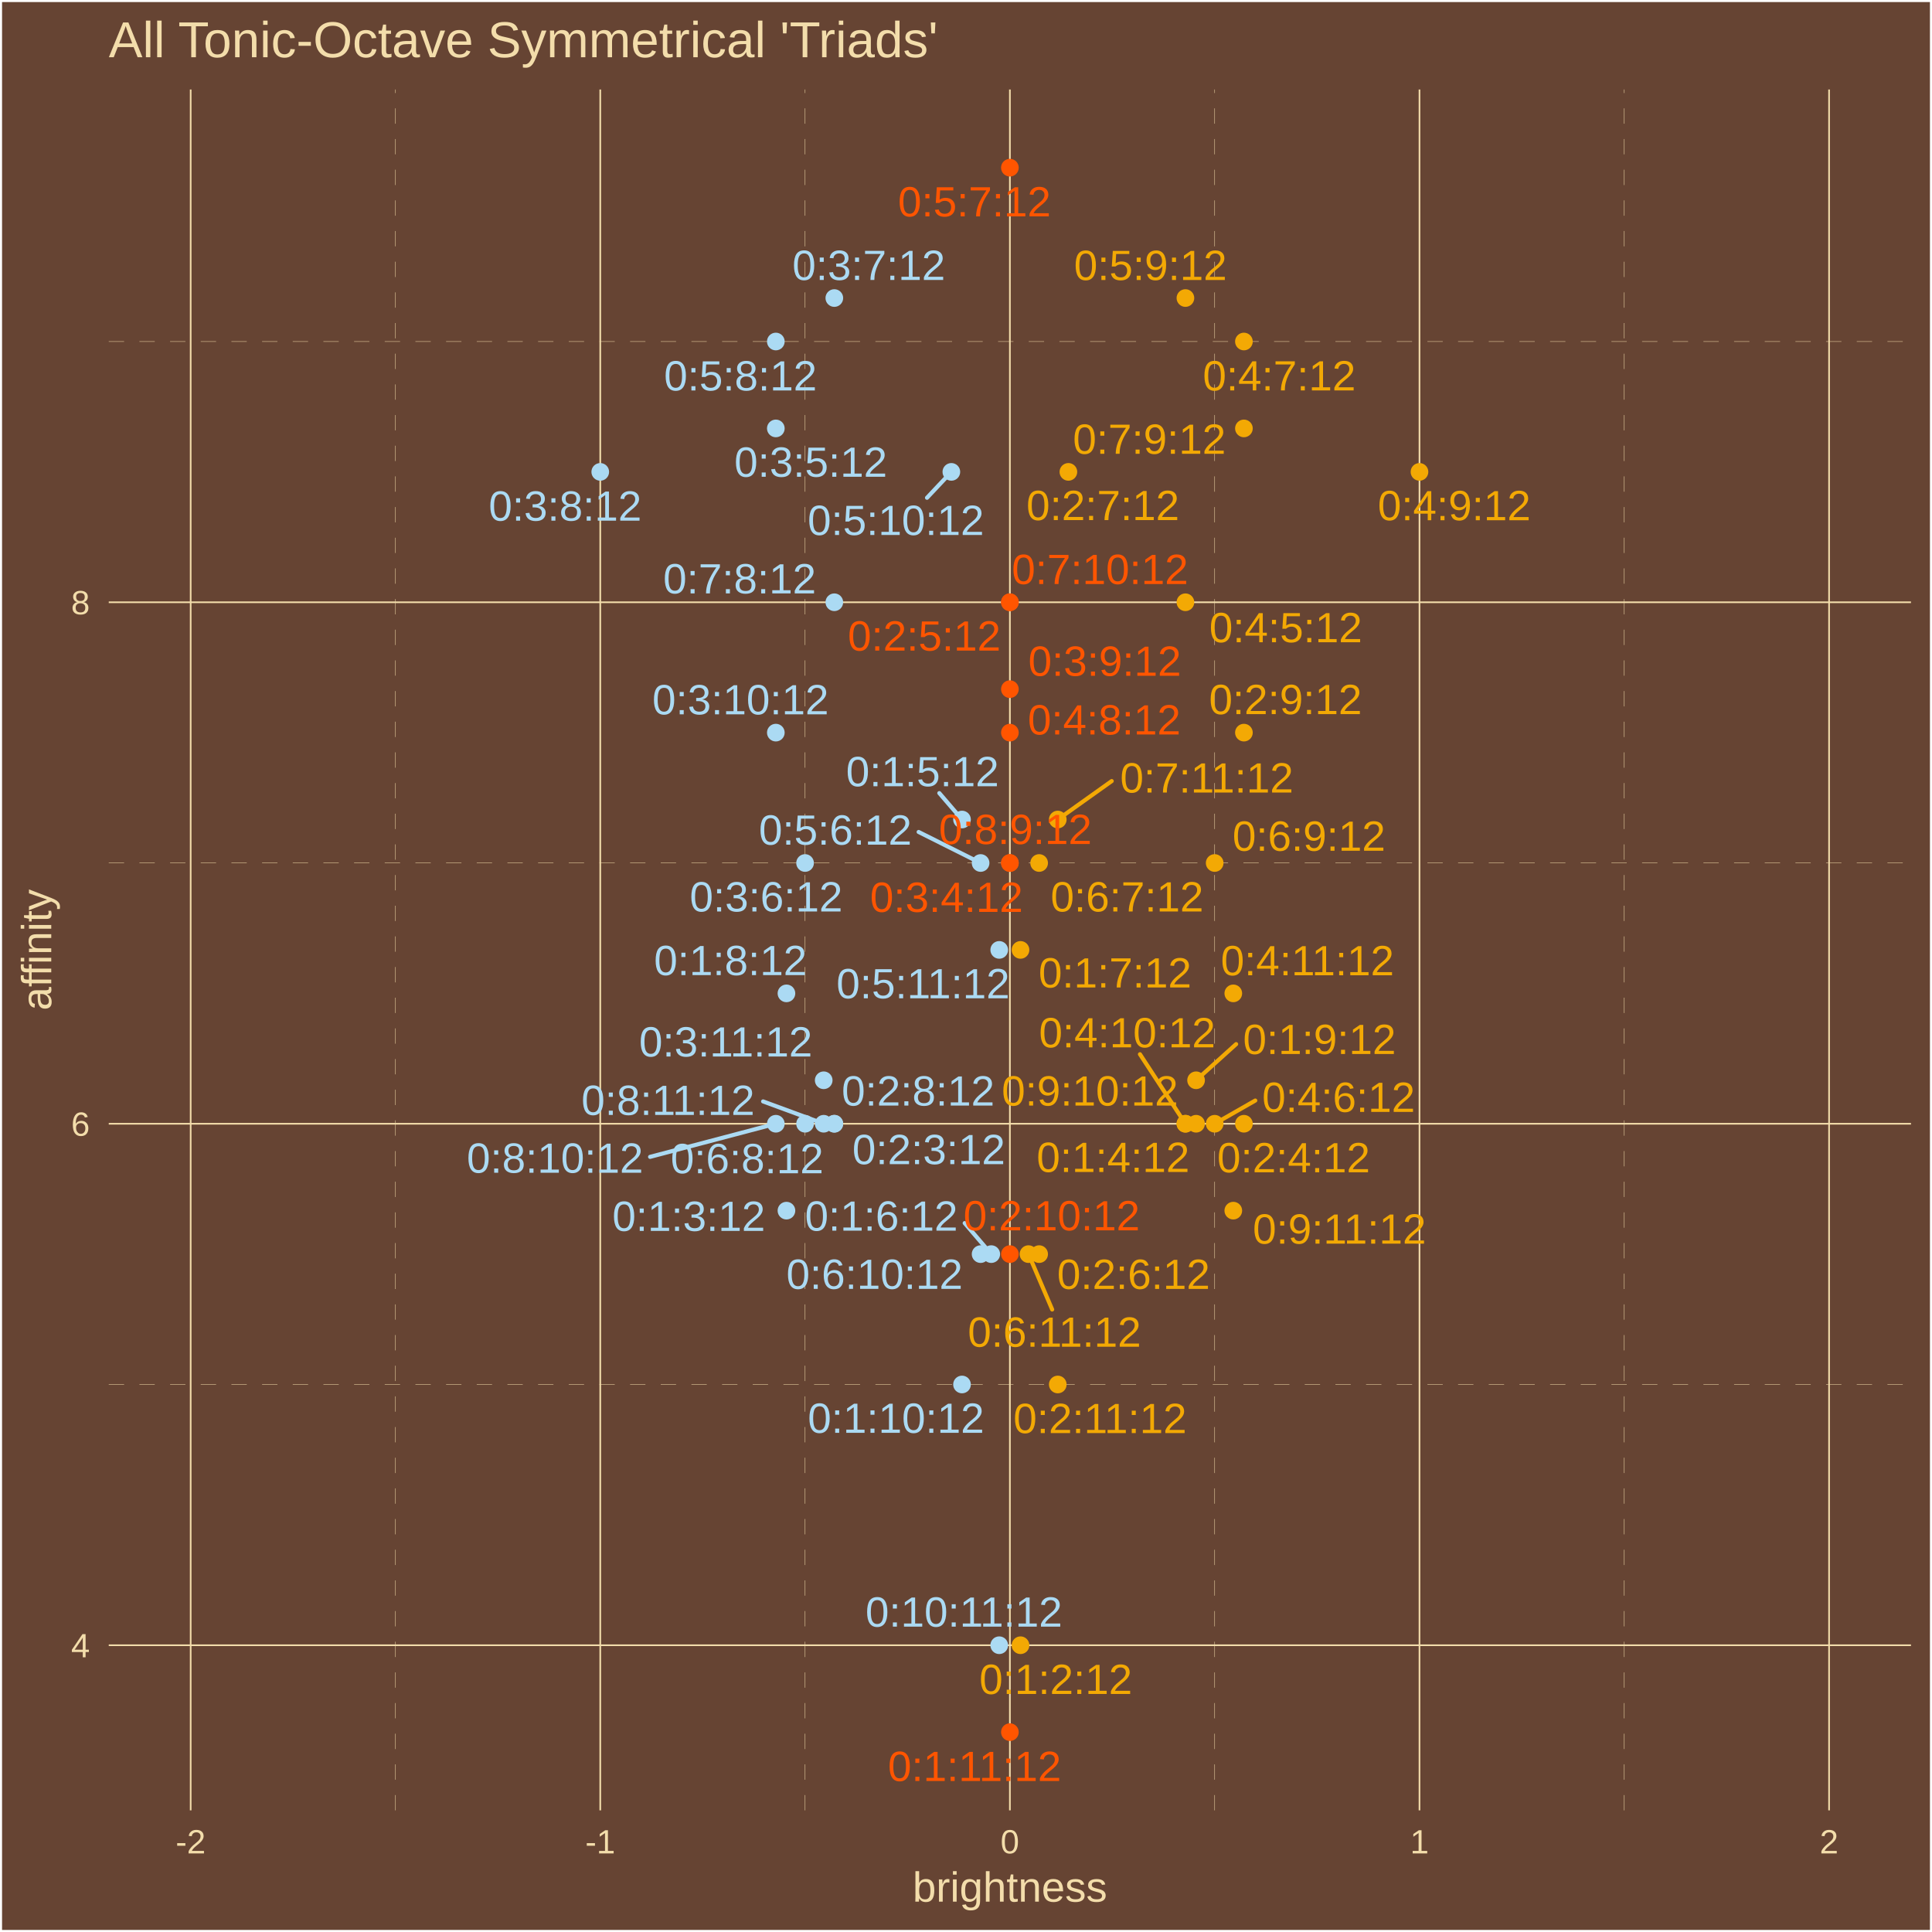
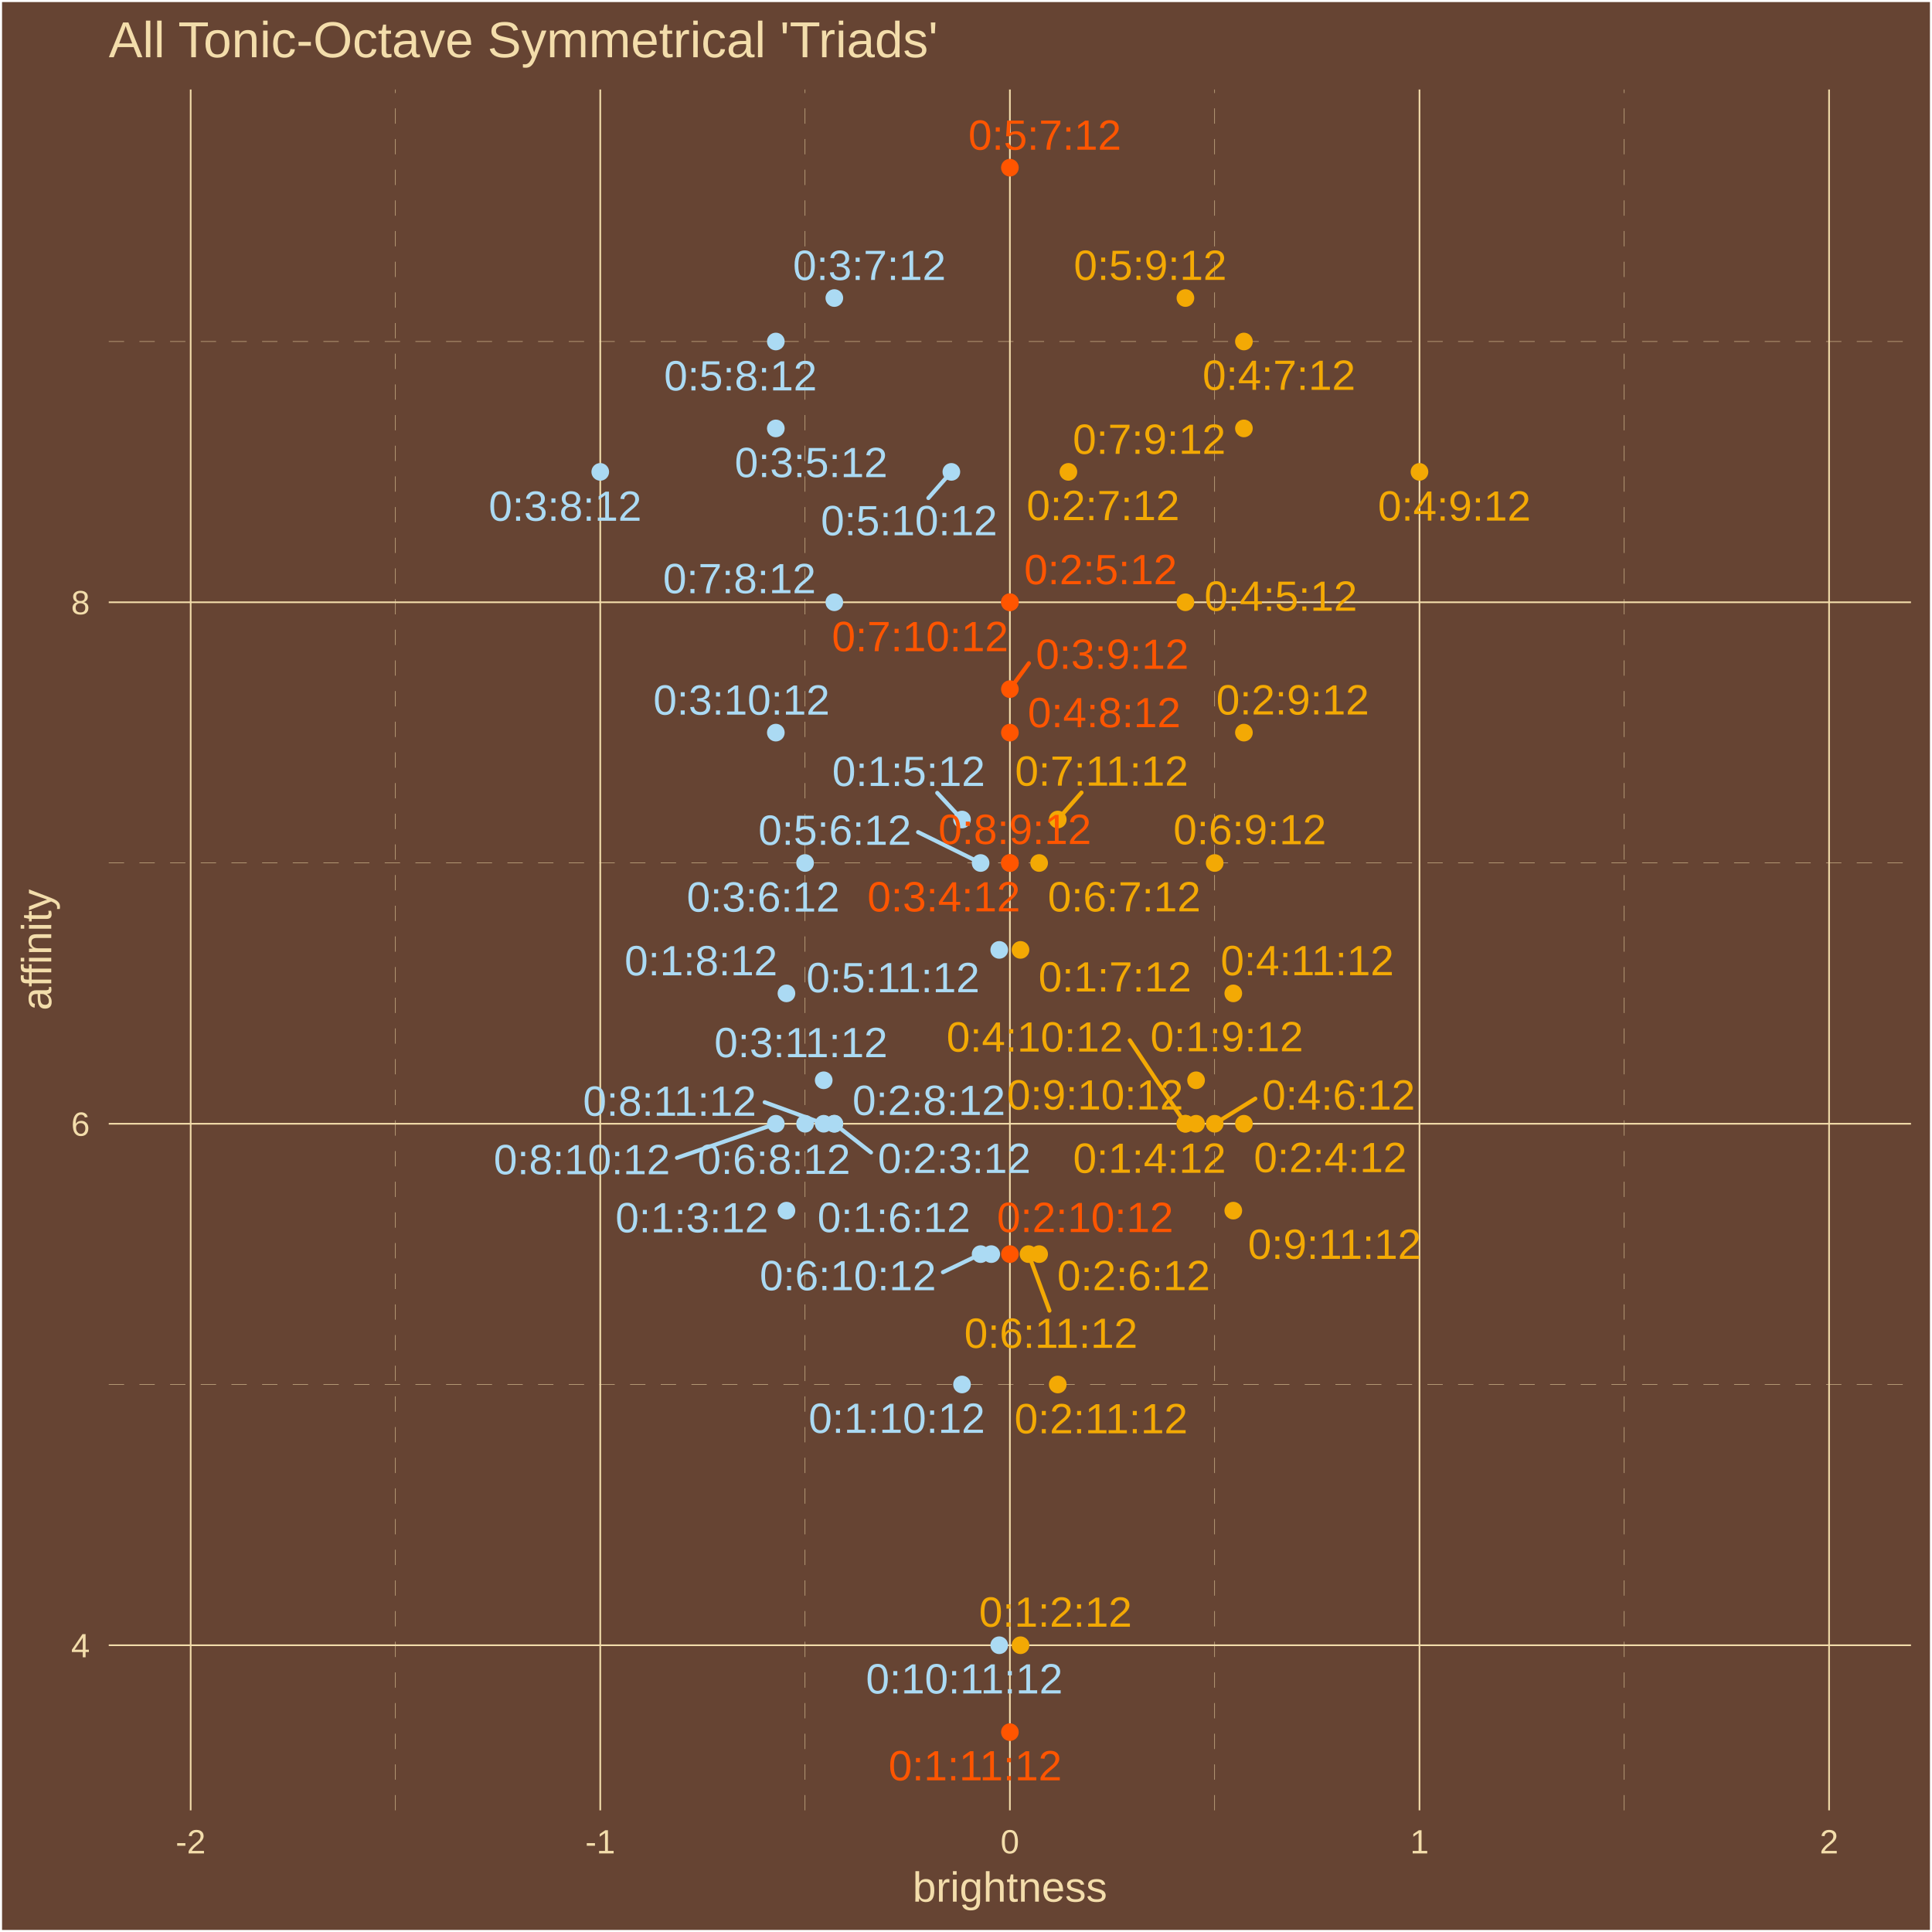
<svg xmlns="http://www.w3.org/2000/svg" class="svglite" width="504.00pt" height="504.00pt" viewBox="0 0 504.00 504.00">
  <defs>
    <style type="text/css">
    .svglite line, .svglite polyline, .svglite polygon, .svglite path, .svglite rect, .svglite circle {
      fill: none;
      stroke: #000000;
      stroke-linecap: round;
      stroke-linejoin: round;
      stroke-miterlimit: 10.00;
    }
    .svglite text {
      white-space: pre;
    }
  </style>
  </defs>
  <rect width="100%" height="100%" style="stroke: none; fill: #664433;" />
  <defs>
    <clipPath id="cpMC4wMHw1MDQuMDB8MC4wMHw1MDQuMDA=">
      <rect x="0.00" y="0.00" width="504.00" height="504.00" />
    </clipPath>
  </defs>
  <g clip-path="url(#cpMC4wMHw1MDQuMDB8MC4wMHw1MDQuMDA=)">
    <rect x="0.00" y="0" width="504.00" height="504.00" style="stroke-width: 1.07; stroke: #FFFFFF; fill: #664433;" />
  </g>
  <defs>
    <clipPath id="cpMjguMzd8NDk4LjUyfDIzLjM0fDQ3Mi4yNw==">
      <rect x="28.37" y="23.34" width="470.15" height="448.93" />
    </clipPath>
  </defs>
  <g clip-path="url(#cpMjguMzd8NDk4LjUyfDIzLjM0fDQ3Mi4yNw==)">
    <rect x="28.37" y="23.34" width="470.15" height="448.93" style="stroke-width: 1.07; stroke: none; fill: #664433;" />
    <polyline points="28.37,361.17 498.52,361.17 " style="stroke-width: 0.11; stroke: #F3DDAB; stroke-dasharray: 4.00,4.00; stroke-linecap: butt;" />
    <polyline points="28.37,225.13 498.52,225.13 " style="stroke-width: 0.11; stroke: #F3DDAB; stroke-dasharray: 4.00,4.00; stroke-linecap: butt;" />
    <polyline points="28.37,89.09 498.52,89.09 " style="stroke-width: 0.11; stroke: #F3DDAB; stroke-dasharray: 4.00,4.00; stroke-linecap: butt;" />
    <polyline points="103.17,472.27 103.17,23.34 " style="stroke-width: 0.11; stroke: #F3DDAB; stroke-dasharray: 4.00,4.00; stroke-linecap: butt;" />
    <polyline points="210.02,472.27 210.02,23.34 " style="stroke-width: 0.11; stroke: #F3DDAB; stroke-dasharray: 4.00,4.00; stroke-linecap: butt;" />
    <polyline points="316.87,472.27 316.87,23.34 " style="stroke-width: 0.11; stroke: #F3DDAB; stroke-dasharray: 4.00,4.00; stroke-linecap: butt;" />
    <polyline points="423.72,472.27 423.72,23.34 " style="stroke-width: 0.11; stroke: #F3DDAB; stroke-dasharray: 4.00,4.00; stroke-linecap: butt;" />
    <polyline points="28.37,429.19 498.52,429.19 " style="stroke-width: 0.43; stroke: #F3DDAB; stroke-linecap: butt;" />
    <polyline points="28.37,293.15 498.52,293.15 " style="stroke-width: 0.43; stroke: #F3DDAB; stroke-linecap: butt;" />
    <polyline points="28.37,157.11 498.52,157.11 " style="stroke-width: 0.43; stroke: #F3DDAB; stroke-linecap: butt;" />
    <polyline points="49.74,472.27 49.74,23.34 " style="stroke-width: 0.43; stroke: #F3DDAB; stroke-linecap: butt;" />
    <polyline points="156.59,472.27 156.59,23.34 " style="stroke-width: 0.43; stroke: #F3DDAB; stroke-linecap: butt;" />
    <polyline points="263.45,472.27 263.45,23.34 " style="stroke-width: 0.43; stroke: #F3DDAB; stroke-linecap: butt;" />
    <polyline points="370.30,472.27 370.30,23.34 " style="stroke-width: 0.43; stroke: #F3DDAB; stroke-linecap: butt;" />
    <polyline points="477.15,472.27 477.15,23.34 " style="stroke-width: 0.43; stroke: #F3DDAB; stroke-linecap: butt;" />
    <circle cx="266.22" cy="429.19" r="1.95" style="stroke-width: 0.71; stroke: #F3A904; fill: #F3A904;" />
    <circle cx="205.16" cy="315.82" r="1.95" style="stroke-width: 0.71; stroke: #ABDAF3; fill: #ABDAF3;" />
    <circle cx="312.02" cy="293.15" r="1.95" style="stroke-width: 0.71; stroke: #F3A904; fill: #F3A904;" />
    <circle cx="250.96" cy="213.79" r="1.95" style="stroke-width: 0.71; stroke: #ABDAF3; fill: #ABDAF3;" />
    <circle cx="258.59" cy="327.16" r="1.95" style="stroke-width: 0.71; stroke: #ABDAF3; fill: #ABDAF3;" />
    <circle cx="266.22" cy="247.80" r="1.95" style="stroke-width: 0.71; stroke: #F3A904; fill: #F3A904;" />
    <circle cx="205.16" cy="259.14" r="1.95" style="stroke-width: 0.71; stroke: #ABDAF3; fill: #ABDAF3;" />
    <circle cx="312.02" cy="281.81" r="1.95" style="stroke-width: 0.71; stroke: #F3A904; fill: #F3A904;" />
    <circle cx="250.96" cy="361.17" r="1.95" style="stroke-width: 0.71; stroke: #ABDAF3; fill: #ABDAF3;" />
    <circle cx="263.45" cy="451.86" r="1.95" style="stroke-width: 0.71; stroke: #FF5500; fill: #FF5500;" />
    <circle cx="217.65" cy="293.15" r="1.95" style="stroke-width: 0.71; stroke: #ABDAF3; fill: #ABDAF3;" />
    <circle cx="324.50" cy="293.15" r="1.95" style="stroke-width: 0.71; stroke: #F3A904; fill: #F3A904;" />
    <circle cx="263.45" cy="157.11" r="1.95" style="stroke-width: 0.71; stroke: #FF5500; fill: #FF5500;" />
    <circle cx="271.08" cy="327.16" r="1.95" style="stroke-width: 0.71; stroke: #F3A904; fill: #F3A904;" />
    <circle cx="278.71" cy="123.10" r="1.95" style="stroke-width: 0.71; stroke: #F3A904; fill: #F3A904;" />
    <circle cx="217.65" cy="293.15" r="1.95" style="stroke-width: 0.71; stroke: #ABDAF3; fill: #ABDAF3;" />
    <circle cx="324.50" cy="191.12" r="1.95" style="stroke-width: 0.71; stroke: #F3A904; fill: #F3A904;" />
    <circle cx="263.45" cy="327.16" r="1.95" style="stroke-width: 0.71; stroke: #FF5500; fill: #FF5500;" />
    <circle cx="275.94" cy="361.17" r="1.95" style="stroke-width: 0.71; stroke: #F3A904; fill: #F3A904;" />
    <circle cx="263.45" cy="225.13" r="1.95" style="stroke-width: 0.71; stroke: #FF5500; fill: #FF5500;" />
    <circle cx="202.39" cy="111.76" r="1.95" style="stroke-width: 0.71; stroke: #ABDAF3; fill: #ABDAF3;" />
    <circle cx="210.02" cy="225.13" r="1.95" style="stroke-width: 0.71; stroke: #ABDAF3; fill: #ABDAF3;" />
    <circle cx="217.65" cy="77.75" r="1.95" style="stroke-width: 0.71; stroke: #ABDAF3; fill: #ABDAF3;" />
    <circle cx="156.59" cy="123.10" r="1.95" style="stroke-width: 0.71; stroke: #ABDAF3; fill: #ABDAF3;" />
    <circle cx="263.45" cy="179.78" r="1.95" style="stroke-width: 0.71; stroke: #FF5500; fill: #FF5500;" />
    <circle cx="202.39" cy="191.12" r="1.95" style="stroke-width: 0.71; stroke: #ABDAF3; fill: #ABDAF3;" />
    <circle cx="214.88" cy="281.81" r="1.95" style="stroke-width: 0.71; stroke: #ABDAF3; fill: #ABDAF3;" />
    <circle cx="309.24" cy="157.11" r="1.95" style="stroke-width: 0.71; stroke: #F3A904; fill: #F3A904;" />
    <circle cx="316.87" cy="293.15" r="1.95" style="stroke-width: 0.71; stroke: #F3A904; fill: #F3A904;" />
    <circle cx="324.50" cy="89.09" r="1.95" style="stroke-width: 0.71; stroke: #F3A904; fill: #F3A904;" />
    <circle cx="263.45" cy="191.12" r="1.95" style="stroke-width: 0.71; stroke: #FF5500; fill: #FF5500;" />
    <circle cx="370.30" cy="123.10" r="1.95" style="stroke-width: 0.71; stroke: #F3A904; fill: #F3A904;" />
    <circle cx="309.24" cy="293.15" r="1.95" style="stroke-width: 0.71; stroke: #F3A904; fill: #F3A904;" />
    <circle cx="321.73" cy="259.14" r="1.95" style="stroke-width: 0.71; stroke: #F3A904; fill: #F3A904;" />
    <circle cx="255.81" cy="225.13" r="1.95" style="stroke-width: 0.71; stroke: #ABDAF3; fill: #ABDAF3;" />
    <circle cx="263.45" cy="43.74" r="1.95" style="stroke-width: 0.71; stroke: #FF5500; fill: #FF5500;" />
    <circle cx="202.39" cy="89.09" r="1.95" style="stroke-width: 0.71; stroke: #ABDAF3; fill: #ABDAF3;" />
    <circle cx="309.24" cy="77.75" r="1.95" style="stroke-width: 0.71; stroke: #F3A904; fill: #F3A904;" />
    <circle cx="248.18" cy="123.10" r="1.95" style="stroke-width: 0.71; stroke: #ABDAF3; fill: #ABDAF3;" />
    <circle cx="260.67" cy="247.80" r="1.95" style="stroke-width: 0.71; stroke: #ABDAF3; fill: #ABDAF3;" />
    <circle cx="271.08" cy="225.13" r="1.95" style="stroke-width: 0.71; stroke: #F3A904; fill: #F3A904;" />
    <circle cx="210.02" cy="293.15" r="1.95" style="stroke-width: 0.71; stroke: #ABDAF3; fill: #ABDAF3;" />
    <circle cx="316.87" cy="225.13" r="1.95" style="stroke-width: 0.71; stroke: #F3A904; fill: #F3A904;" />
    <circle cx="255.81" cy="327.16" r="1.95" style="stroke-width: 0.71; stroke: #ABDAF3; fill: #ABDAF3;" />
    <circle cx="268.30" cy="327.16" r="1.95" style="stroke-width: 0.71; stroke: #F3A904; fill: #F3A904;" />
    <circle cx="217.65" cy="157.11" r="1.95" style="stroke-width: 0.71; stroke: #ABDAF3; fill: #ABDAF3;" />
    <circle cx="324.50" cy="111.76" r="1.95" style="stroke-width: 0.71; stroke: #F3A904; fill: #F3A904;" />
    <circle cx="263.45" cy="157.11" r="1.95" style="stroke-width: 0.71; stroke: #FF5500; fill: #FF5500;" />
    <circle cx="275.94" cy="213.79" r="1.95" style="stroke-width: 0.71; stroke: #F3A904; fill: #F3A904;" />
    <circle cx="263.45" cy="225.13" r="1.95" style="stroke-width: 0.71; stroke: #FF5500; fill: #FF5500;" />
    <circle cx="202.39" cy="293.15" r="1.95" style="stroke-width: 0.71; stroke: #ABDAF3; fill: #ABDAF3;" />
    <circle cx="214.88" cy="293.15" r="1.95" style="stroke-width: 0.71; stroke: #ABDAF3; fill: #ABDAF3;" />
    <circle cx="309.24" cy="293.15" r="1.95" style="stroke-width: 0.71; stroke: #F3A904; fill: #F3A904;" />
    <circle cx="321.73" cy="315.82" r="1.95" style="stroke-width: 0.71; stroke: #F3A904; fill: #F3A904;" />
    <circle cx="260.67" cy="429.19" r="1.95" style="stroke-width: 0.71; stroke: #ABDAF3; fill: #ABDAF3;" />
-     <line x1="245.04" y1="206.90" x2="250.23" y2="212.94" style="stroke-width: 1.07; stroke: #ABDAF3;" />
-     <line x1="251.66" y1="319.07" x2="257.86" y2="326.31" style="stroke-width: 1.07; stroke: #ABDAF3;" />
-     <line x1="322.47" y1="272.38" x2="312.85" y2="281.06" style="stroke-width: 1.07; stroke: #F3A904;" />
-     <line x1="327.46" y1="287.10" x2="317.86" y2="292.58" style="stroke-width: 1.07; stroke: #F3A904;" />
-     <line x1="297.38" y1="275.02" x2="308.63" y2="292.22" style="stroke-width: 1.07; stroke: #F3A904;" />
-     <line x1="239.65" y1="217.04" x2="254.79" y2="224.62" style="stroke-width: 1.07; stroke: #ABDAF3;" />
-     <line x1="241.83" y1="129.85" x2="247.41" y2="123.92" style="stroke-width: 1.07; stroke: #ABDAF3;" />
-     <line x1="274.48" y1="341.61" x2="268.74" y2="328.17" style="stroke-width: 1.07; stroke: #F3A904;" />
-     <line x1="290.01" y1="203.76" x2="276.86" y2="213.13" style="stroke-width: 1.07; stroke: #F3A904;" />
-     <line x1="169.59" y1="301.79" x2="201.28" y2="293.44" style="stroke-width: 1.07; stroke: #ABDAF3;" />
-     <line x1="199.07" y1="287.33" x2="213.80" y2="292.75" style="stroke-width: 1.07; stroke: #ABDAF3;" />
-     <text x="275.42" y="441.91" text-anchor="middle" style="font-size: 11.04px;fill: #F3A904; font-family: &quot;Arial&quot;;" textLength="39.87px" lengthAdjust="spacingAndGlyphs">0:1:2:12</text>
-     <text x="179.68" y="321.11" text-anchor="middle" style="font-size: 11.04px;fill: #ABDAF3; font-family: &quot;Arial&quot;;" textLength="39.87px" lengthAdjust="spacingAndGlyphs">0:1:3:12</text>
-     <text x="290.37" y="305.73" text-anchor="middle" style="font-size: 11.04px;fill: #F3A904; font-family: &quot;Arial&quot;;" textLength="39.87px" lengthAdjust="spacingAndGlyphs">0:1:4:12</text>
-     <text x="240.65" y="205.10" text-anchor="middle" style="font-size: 11.04px;fill: #ABDAF3; font-family: &quot;Arial&quot;;" textLength="39.87px" lengthAdjust="spacingAndGlyphs">0:1:5:12</text>
-     <text x="229.92" y="321.05" text-anchor="middle" style="font-size: 11.04px;fill: #ABDAF3; font-family: &quot;Arial&quot;;" textLength="39.87px" lengthAdjust="spacingAndGlyphs">0:1:6:12</text>
-     <text x="290.88" y="257.60" text-anchor="middle" style="font-size: 11.04px;fill: #F3A904; font-family: &quot;Arial&quot;;" textLength="39.87px" lengthAdjust="spacingAndGlyphs">0:1:7:12</text>
-     <text x="190.55" y="254.38" text-anchor="middle" style="font-size: 11.04px;fill: #ABDAF3; font-family: &quot;Arial&quot;;" textLength="39.87px" lengthAdjust="spacingAndGlyphs">0:1:8:12</text>
-     <text x="344.21" y="274.96" text-anchor="middle" style="font-size: 11.04px;fill: #F3A904; font-family: &quot;Arial&quot;;" textLength="39.87px" lengthAdjust="spacingAndGlyphs">0:1:9:12</text>
-     <text x="233.74" y="373.78" text-anchor="middle" style="font-size: 11.04px;fill: #ABDAF3; font-family: &quot;Arial&quot;;" textLength="46.01px" lengthAdjust="spacingAndGlyphs">0:1:10:12</text>
-     <text x="254.24" y="464.61" text-anchor="middle" style="font-size: 11.04px;fill: #FF5500; font-family: &quot;Arial&quot;;" textLength="46.01px" lengthAdjust="spacingAndGlyphs">0:1:11:12</text>
-     <text x="242.29" y="303.69" text-anchor="middle" style="font-size: 11.04px;fill: #ABDAF3; font-family: &quot;Arial&quot;;" textLength="39.87px" lengthAdjust="spacingAndGlyphs">0:2:3:12</text>
-     <text x="337.47" y="305.82" text-anchor="middle" style="font-size: 11.04px;fill: #F3A904; font-family: &quot;Arial&quot;;" textLength="39.87px" lengthAdjust="spacingAndGlyphs">0:2:4:12</text>
-     <text x="241.11" y="169.72" text-anchor="middle" style="font-size: 11.04px;fill: #FF5500; font-family: &quot;Arial&quot;;" textLength="39.87px" lengthAdjust="spacingAndGlyphs">0:2:5:12</text>
-     <text x="295.71" y="336.24" text-anchor="middle" style="font-size: 11.04px;fill: #F3A904; font-family: &quot;Arial&quot;;" textLength="39.87px" lengthAdjust="spacingAndGlyphs">0:2:6:12</text>
-     <text x="287.70" y="135.68" text-anchor="middle" style="font-size: 11.04px;fill: #F3A904; font-family: &quot;Arial&quot;;" textLength="39.87px" lengthAdjust="spacingAndGlyphs">0:2:7:12</text>
-     <text x="239.51" y="288.41" text-anchor="middle" style="font-size: 11.04px;fill: #ABDAF3; font-family: &quot;Arial&quot;;" textLength="39.87px" lengthAdjust="spacingAndGlyphs">0:2:8:12</text>
-     <text x="335.34" y="186.30" text-anchor="middle" style="font-size: 11.04px;fill: #F3A904; font-family: &quot;Arial&quot;;" textLength="39.87px" lengthAdjust="spacingAndGlyphs">0:2:9:12</text>
-     <text x="274.34" y="320.96" text-anchor="middle" style="font-size: 11.04px;fill: #FF5500; font-family: &quot;Arial&quot;;" textLength="46.01px" lengthAdjust="spacingAndGlyphs">0:2:10:12</text>
-     <text x="286.96" y="373.84" text-anchor="middle" style="font-size: 11.04px;fill: #F3A904; font-family: &quot;Arial&quot;;" textLength="46.01px" lengthAdjust="spacingAndGlyphs">0:2:11:12</text>
-     <text x="246.92" y="237.88" text-anchor="middle" style="font-size: 11.04px;fill: #FF5500; font-family: &quot;Arial&quot;;" textLength="39.87px" lengthAdjust="spacingAndGlyphs">0:3:4:12</text>
-     <text x="211.50" y="124.37" text-anchor="middle" style="font-size: 11.04px;fill: #ABDAF3; font-family: &quot;Arial&quot;;" textLength="39.87px" lengthAdjust="spacingAndGlyphs">0:3:5:12</text>
-     <text x="199.87" y="237.77" text-anchor="middle" style="font-size: 11.04px;fill: #ABDAF3; font-family: &quot;Arial&quot;;" textLength="39.87px" lengthAdjust="spacingAndGlyphs">0:3:6:12</text>
-     <text x="226.64" y="73.03" text-anchor="middle" style="font-size: 11.04px;fill: #ABDAF3; font-family: &quot;Arial&quot;;" textLength="39.87px" lengthAdjust="spacingAndGlyphs">0:3:7:12</text>
-     <text x="147.43" y="135.83" text-anchor="middle" style="font-size: 11.04px;fill: #ABDAF3; font-family: &quot;Arial&quot;;" textLength="39.87px" lengthAdjust="spacingAndGlyphs">0:3:8:12</text>
-     <text x="288.19" y="176.30" text-anchor="middle" style="font-size: 11.04px;fill: #FF5500; font-family: &quot;Arial&quot;;" textLength="39.87px" lengthAdjust="spacingAndGlyphs">0:3:9:12</text>
-     <text x="193.18" y="186.35" text-anchor="middle" style="font-size: 11.04px;fill: #ABDAF3; font-family: &quot;Arial&quot;;" textLength="46.01px" lengthAdjust="spacingAndGlyphs">0:3:10:12</text>
-     <text x="189.32" y="275.61" text-anchor="middle" style="font-size: 11.04px;fill: #ABDAF3; font-family: &quot;Arial&quot;;" textLength="46.01px" lengthAdjust="spacingAndGlyphs">0:3:11:12</text>
-     <text x="335.41" y="167.54" text-anchor="middle" style="font-size: 11.04px;fill: #F3A904; font-family: &quot;Arial&quot;;" textLength="39.87px" lengthAdjust="spacingAndGlyphs">0:4:5:12</text>
-     <text x="349.20" y="290.06" text-anchor="middle" style="font-size: 11.04px;fill: #F3A904; font-family: &quot;Arial&quot;;" textLength="39.87px" lengthAdjust="spacingAndGlyphs">0:4:6:12</text>
-     <text x="333.72" y="101.85" text-anchor="middle" style="font-size: 11.04px;fill: #F3A904; font-family: &quot;Arial&quot;;" textLength="39.87px" lengthAdjust="spacingAndGlyphs">0:4:7:12</text>
-     <text x="288.06" y="191.60" text-anchor="middle" style="font-size: 11.04px;fill: #FF5500; font-family: &quot;Arial&quot;;" textLength="39.87px" lengthAdjust="spacingAndGlyphs">0:4:8:12</text>
-     <text x="379.37" y="135.71" text-anchor="middle" style="font-size: 11.04px;fill: #F3A904; font-family: &quot;Arial&quot;;" textLength="39.87px" lengthAdjust="spacingAndGlyphs">0:4:9:12</text>
-     <text x="294.05" y="273.22" text-anchor="middle" style="font-size: 11.04px;fill: #F3A904; font-family: &quot;Arial&quot;;" textLength="46.01px" lengthAdjust="spacingAndGlyphs">0:4:10:12</text>
-     <text x="341.07" y="254.42" text-anchor="middle" style="font-size: 11.04px;fill: #F3A904; font-family: &quot;Arial&quot;;" textLength="46.01px" lengthAdjust="spacingAndGlyphs">0:4:11:12</text>
-     <text x="217.91" y="220.34" text-anchor="middle" style="font-size: 11.04px;fill: #ABDAF3; font-family: &quot;Arial&quot;;" textLength="39.87px" lengthAdjust="spacingAndGlyphs">0:5:6:12</text>
-     <text x="254.20" y="56.45" text-anchor="middle" style="font-size: 11.04px;fill: #FF5500; font-family: &quot;Arial&quot;;" textLength="39.87px" lengthAdjust="spacingAndGlyphs">0:5:7:12</text>
-     <text x="193.16" y="101.86" text-anchor="middle" style="font-size: 11.04px;fill: #ABDAF3; font-family: &quot;Arial&quot;;" textLength="39.87px" lengthAdjust="spacingAndGlyphs">0:5:8:12</text>
-     <text x="300.12" y="73.05" text-anchor="middle" style="font-size: 11.04px;fill: #F3A904; font-family: &quot;Arial&quot;;" textLength="39.87px" lengthAdjust="spacingAndGlyphs">0:5:9:12</text>
-     <text x="233.70" y="139.56" text-anchor="middle" style="font-size: 11.04px;fill: #ABDAF3; font-family: &quot;Arial&quot;;" textLength="46.01px" lengthAdjust="spacingAndGlyphs">0:5:10:12</text>
-     <text x="240.80" y="260.42" text-anchor="middle" style="font-size: 11.04px;fill: #ABDAF3; font-family: &quot;Arial&quot;;" textLength="46.01px" lengthAdjust="spacingAndGlyphs">0:5:11:12</text>
-     <text x="294.02" y="237.77" text-anchor="middle" style="font-size: 11.04px;fill: #F3A904; font-family: &quot;Arial&quot;;" textLength="39.87px" lengthAdjust="spacingAndGlyphs">0:6:7:12</text>
-     <text x="194.89" y="306.06" text-anchor="middle" style="font-size: 11.04px;fill: #ABDAF3; font-family: &quot;Arial&quot;;" textLength="39.87px" lengthAdjust="spacingAndGlyphs">0:6:8:12</text>
-     <text x="341.47" y="221.94" text-anchor="middle" style="font-size: 11.04px;fill: #F3A904; font-family: &quot;Arial&quot;;" textLength="39.87px" lengthAdjust="spacingAndGlyphs">0:6:9:12</text>
-     <text x="228.14" y="336.23" text-anchor="middle" style="font-size: 11.04px;fill: #ABDAF3; font-family: &quot;Arial&quot;;" textLength="46.01px" lengthAdjust="spacingAndGlyphs">0:6:10:12</text>
-     <text x="275.07" y="351.32" text-anchor="middle" style="font-size: 11.04px;fill: #F3A904; font-family: &quot;Arial&quot;;" textLength="46.01px" lengthAdjust="spacingAndGlyphs">0:6:11:12</text>
-     <text x="192.95" y="154.80" text-anchor="middle" style="font-size: 11.04px;fill: #ABDAF3; font-family: &quot;Arial&quot;;" textLength="39.87px" lengthAdjust="spacingAndGlyphs">0:7:8:12</text>
-     <text x="299.83" y="118.38" text-anchor="middle" style="font-size: 11.04px;fill: #F3A904; font-family: &quot;Arial&quot;;" textLength="39.87px" lengthAdjust="spacingAndGlyphs">0:7:9:12</text>
-     <text x="286.96" y="152.35" text-anchor="middle" style="font-size: 11.04px;fill: #FF5500; font-family: &quot;Arial&quot;;" textLength="46.01px" lengthAdjust="spacingAndGlyphs">0:7:10:12</text>
-     <text x="314.81" y="206.74" text-anchor="middle" style="font-size: 11.04px;fill: #F3A904; font-family: &quot;Arial&quot;;" textLength="46.01px" lengthAdjust="spacingAndGlyphs">0:7:11:12</text>
-     <text x="264.88" y="220.18" text-anchor="middle" style="font-size: 11.04px;fill: #FF5500; font-family: &quot;Arial&quot;;" textLength="39.87px" lengthAdjust="spacingAndGlyphs">0:8:9:12</text>
-     <text x="144.78" y="305.93" text-anchor="middle" style="font-size: 11.04px;fill: #ABDAF3; font-family: &quot;Arial&quot;;" textLength="46.01px" lengthAdjust="spacingAndGlyphs">0:8:10:12</text>
-     <text x="174.27" y="290.85" text-anchor="middle" style="font-size: 11.04px;fill: #ABDAF3; font-family: &quot;Arial&quot;;" textLength="46.01px" lengthAdjust="spacingAndGlyphs">0:8:11:12</text>
-     <text x="284.33" y="288.41" text-anchor="middle" style="font-size: 11.04px;fill: #F3A904; font-family: &quot;Arial&quot;;" textLength="46.01px" lengthAdjust="spacingAndGlyphs">0:9:10:12</text>
-     <text x="349.42" y="324.43" text-anchor="middle" style="font-size: 11.04px;fill: #F3A904; font-family: &quot;Arial&quot;;" textLength="46.01px" lengthAdjust="spacingAndGlyphs">0:9:11:12</text>
-     <text x="251.45" y="424.34" text-anchor="middle" style="font-size: 11.04px;fill: #ABDAF3; font-family: &quot;Arial&quot;;" textLength="52.14px" lengthAdjust="spacingAndGlyphs">0:10:11:12</text>
+     <line x1="244.50" y1="206.84" x2="250.19" y2="212.97" style="stroke-width: 1.07; stroke: #ABDAF3;" />
+     <line x1="227.21" y1="300.64" x2="218.54" y2="293.84" style="stroke-width: 1.07; stroke: #ABDAF3;" />
+     <line x1="268.41" y1="173.02" x2="264.11" y2="178.88" style="stroke-width: 1.07; stroke: #FF5500;" />
+     <line x1="327.47" y1="286.60" x2="317.84" y2="292.55" style="stroke-width: 1.07; stroke: #F3A904;" />
+     <line x1="294.73" y1="271.39" x2="308.62" y2="292.22" style="stroke-width: 1.07; stroke: #F3A904;" />
+     <line x1="239.51" y1="217.08" x2="254.79" y2="224.62" style="stroke-width: 1.07; stroke: #ABDAF3;" />
+     <line x1="242.19" y1="129.92" x2="247.44" y2="123.94" style="stroke-width: 1.07; stroke: #ABDAF3;" />
+     <line x1="246.00" y1="331.88" x2="254.79" y2="327.65" style="stroke-width: 1.07; stroke: #ABDAF3;" />
+     <line x1="273.77" y1="341.91" x2="268.69" y2="328.19" style="stroke-width: 1.07; stroke: #F3A904;" />
+     <line x1="282.13" y1="206.76" x2="276.68" y2="212.95" style="stroke-width: 1.07; stroke: #F3A904;" />
+     <line x1="176.61" y1="302.05" x2="201.31" y2="293.52" style="stroke-width: 1.07; stroke: #ABDAF3;" />
+     <line x1="199.49" y1="287.54" x2="213.80" y2="292.76" style="stroke-width: 1.07; stroke: #ABDAF3;" />
+     <text x="275.35" y="424.35" text-anchor="middle" style="font-size: 11.04px;fill: #F3A904; font-family: &quot;Arial&quot;;" textLength="39.87px" lengthAdjust="spacingAndGlyphs">0:1:2:12</text>
+     <text x="180.49" y="321.47" text-anchor="middle" style="font-size: 11.04px;fill: #ABDAF3; font-family: &quot;Arial&quot;;" textLength="39.87px" lengthAdjust="spacingAndGlyphs">0:1:3:12</text>
+     <text x="299.88" y="305.95" text-anchor="middle" style="font-size: 11.04px;fill: #F3A904; font-family: &quot;Arial&quot;;" textLength="39.87px" lengthAdjust="spacingAndGlyphs">0:1:4:12</text>
+     <text x="237.04" y="205.04" text-anchor="middle" style="font-size: 11.04px;fill: #ABDAF3; font-family: &quot;Arial&quot;;" textLength="39.87px" lengthAdjust="spacingAndGlyphs">0:1:5:12</text>
+     <text x="233.19" y="321.41" text-anchor="middle" style="font-size: 11.04px;fill: #ABDAF3; font-family: &quot;Arial&quot;;" textLength="39.87px" lengthAdjust="spacingAndGlyphs">0:1:6:12</text>
+     <text x="290.85" y="258.66" text-anchor="middle" style="font-size: 11.04px;fill: #F3A904; font-family: &quot;Arial&quot;;" textLength="39.87px" lengthAdjust="spacingAndGlyphs">0:1:7:12</text>
+     <text x="182.87" y="254.44" text-anchor="middle" style="font-size: 11.04px;fill: #ABDAF3; font-family: &quot;Arial&quot;;" textLength="39.87px" lengthAdjust="spacingAndGlyphs">0:1:8:12</text>
+     <text x="320.04" y="274.26" text-anchor="middle" style="font-size: 11.04px;fill: #F3A904; font-family: &quot;Arial&quot;;" textLength="39.87px" lengthAdjust="spacingAndGlyphs">0:1:9:12</text>
+     <text x="233.95" y="373.80" text-anchor="middle" style="font-size: 11.04px;fill: #ABDAF3; font-family: &quot;Arial&quot;;" textLength="46.01px" lengthAdjust="spacingAndGlyphs">0:1:10:12</text>
+     <text x="254.40" y="464.44" text-anchor="middle" style="font-size: 11.04px;fill: #FF5500; font-family: &quot;Arial&quot;;" textLength="46.01px" lengthAdjust="spacingAndGlyphs">0:1:11:12</text>
+     <text x="248.94" y="305.99" text-anchor="middle" style="font-size: 11.04px;fill: #ABDAF3; font-family: &quot;Arial&quot;;" textLength="39.87px" lengthAdjust="spacingAndGlyphs">0:2:3:12</text>
+     <text x="347.02" y="305.77" text-anchor="middle" style="font-size: 11.04px;fill: #F3A904; font-family: &quot;Arial&quot;;" textLength="39.87px" lengthAdjust="spacingAndGlyphs">0:2:4:12</text>
+     <text x="287.12" y="152.40" text-anchor="middle" style="font-size: 11.04px;fill: #FF5500; font-family: &quot;Arial&quot;;" textLength="39.87px" lengthAdjust="spacingAndGlyphs">0:2:5:12</text>
+     <text x="295.73" y="336.57" text-anchor="middle" style="font-size: 11.04px;fill: #F3A904; font-family: &quot;Arial&quot;;" textLength="39.87px" lengthAdjust="spacingAndGlyphs">0:2:6:12</text>
+     <text x="287.76" y="135.69" text-anchor="middle" style="font-size: 11.04px;fill: #F3A904; font-family: &quot;Arial&quot;;" textLength="39.87px" lengthAdjust="spacingAndGlyphs">0:2:7:12</text>
+     <text x="242.32" y="290.87" text-anchor="middle" style="font-size: 11.04px;fill: #ABDAF3; font-family: &quot;Arial&quot;;" textLength="39.87px" lengthAdjust="spacingAndGlyphs">0:2:8:12</text>
+     <text x="337.22" y="186.39" text-anchor="middle" style="font-size: 11.04px;fill: #F3A904; font-family: &quot;Arial&quot;;" textLength="39.87px" lengthAdjust="spacingAndGlyphs">0:2:9:12</text>
+     <text x="283.09" y="321.40" text-anchor="middle" style="font-size: 11.04px;fill: #FF5500; font-family: &quot;Arial&quot;;" textLength="46.01px" lengthAdjust="spacingAndGlyphs">0:2:10:12</text>
+     <text x="287.23" y="373.91" text-anchor="middle" style="font-size: 11.04px;fill: #F3A904; font-family: &quot;Arial&quot;;" textLength="46.01px" lengthAdjust="spacingAndGlyphs">0:2:11:12</text>
+     <text x="246.22" y="237.76" text-anchor="middle" style="font-size: 11.04px;fill: #FF5500; font-family: &quot;Arial&quot;;" textLength="39.87px" lengthAdjust="spacingAndGlyphs">0:3:4:12</text>
+     <text x="211.60" y="124.47" text-anchor="middle" style="font-size: 11.04px;fill: #ABDAF3; font-family: &quot;Arial&quot;;" textLength="39.87px" lengthAdjust="spacingAndGlyphs">0:3:5:12</text>
+     <text x="199.09" y="237.81" text-anchor="middle" style="font-size: 11.04px;fill: #ABDAF3; font-family: &quot;Arial&quot;;" textLength="39.87px" lengthAdjust="spacingAndGlyphs">0:3:6:12</text>
+     <text x="226.80" y="73.04" text-anchor="middle" style="font-size: 11.04px;fill: #ABDAF3; font-family: &quot;Arial&quot;;" textLength="39.87px" lengthAdjust="spacingAndGlyphs">0:3:7:12</text>
+     <text x="147.43" y="135.85" text-anchor="middle" style="font-size: 11.04px;fill: #ABDAF3; font-family: &quot;Arial&quot;;" textLength="39.87px" lengthAdjust="spacingAndGlyphs">0:3:8:12</text>
+     <text x="290.15" y="174.48" text-anchor="middle" style="font-size: 11.04px;fill: #FF5500; font-family: &quot;Arial&quot;;" textLength="39.87px" lengthAdjust="spacingAndGlyphs">0:3:9:12</text>
+     <text x="193.44" y="186.43" text-anchor="middle" style="font-size: 11.04px;fill: #ABDAF3; font-family: &quot;Arial&quot;;" textLength="46.01px" lengthAdjust="spacingAndGlyphs">0:3:10:12</text>
+     <text x="208.94" y="275.79" text-anchor="middle" style="font-size: 11.04px;fill: #ABDAF3; font-family: &quot;Arial&quot;;" textLength="46.01px" lengthAdjust="spacingAndGlyphs">0:3:11:12</text>
+     <text x="334.12" y="159.33" text-anchor="middle" style="font-size: 11.04px;fill: #F3A904; font-family: &quot;Arial&quot;;" textLength="39.87px" lengthAdjust="spacingAndGlyphs">0:4:5:12</text>
+     <text x="349.21" y="289.47" text-anchor="middle" style="font-size: 11.04px;fill: #F3A904; font-family: &quot;Arial&quot;;" textLength="39.87px" lengthAdjust="spacingAndGlyphs">0:4:6:12</text>
+     <text x="333.65" y="101.70" text-anchor="middle" style="font-size: 11.04px;fill: #F3A904; font-family: &quot;Arial&quot;;" textLength="39.87px" lengthAdjust="spacingAndGlyphs">0:4:7:12</text>
+     <text x="288.05" y="189.71" text-anchor="middle" style="font-size: 11.04px;fill: #FF5500; font-family: &quot;Arial&quot;;" textLength="39.87px" lengthAdjust="spacingAndGlyphs">0:4:8:12</text>
+     <text x="379.40" y="135.81" text-anchor="middle" style="font-size: 11.04px;fill: #F3A904; font-family: &quot;Arial&quot;;" textLength="39.87px" lengthAdjust="spacingAndGlyphs">0:4:9:12</text>
+     <text x="269.93" y="274.33" text-anchor="middle" style="font-size: 11.04px;fill: #F3A904; font-family: &quot;Arial&quot;;" textLength="46.01px" lengthAdjust="spacingAndGlyphs">0:4:10:12</text>
+     <text x="341.03" y="254.41" text-anchor="middle" style="font-size: 11.04px;fill: #F3A904; font-family: &quot;Arial&quot;;" textLength="46.01px" lengthAdjust="spacingAndGlyphs">0:4:11:12</text>
+     <text x="217.77" y="220.39" text-anchor="middle" style="font-size: 11.04px;fill: #ABDAF3; font-family: &quot;Arial&quot;;" textLength="39.87px" lengthAdjust="spacingAndGlyphs">0:5:6:12</text>
+     <text x="272.56" y="39.06" text-anchor="middle" style="font-size: 11.04px;fill: #FF5500; font-family: &quot;Arial&quot;;" textLength="39.87px" lengthAdjust="spacingAndGlyphs">0:5:7:12</text>
+     <text x="193.17" y="101.84" text-anchor="middle" style="font-size: 11.04px;fill: #ABDAF3; font-family: &quot;Arial&quot;;" textLength="39.87px" lengthAdjust="spacingAndGlyphs">0:5:8:12</text>
+     <text x="300.06" y="73.02" text-anchor="middle" style="font-size: 11.04px;fill: #F3A904; font-family: &quot;Arial&quot;;" textLength="39.87px" lengthAdjust="spacingAndGlyphs">0:5:9:12</text>
+     <text x="237.15" y="139.63" text-anchor="middle" style="font-size: 11.04px;fill: #ABDAF3; font-family: &quot;Arial&quot;;" textLength="46.01px" lengthAdjust="spacingAndGlyphs">0:5:10:12</text>
+     <text x="232.95" y="258.84" text-anchor="middle" style="font-size: 11.04px;fill: #ABDAF3; font-family: &quot;Arial&quot;;" textLength="46.01px" lengthAdjust="spacingAndGlyphs">0:5:11:12</text>
+     <text x="293.28" y="237.76" text-anchor="middle" style="font-size: 11.04px;fill: #F3A904; font-family: &quot;Arial&quot;;" textLength="39.87px" lengthAdjust="spacingAndGlyphs">0:6:7:12</text>
+     <text x="201.89" y="306.25" text-anchor="middle" style="font-size: 11.04px;fill: #ABDAF3; font-family: &quot;Arial&quot;;" textLength="39.87px" lengthAdjust="spacingAndGlyphs">0:6:8:12</text>
+     <text x="326.04" y="220.24" text-anchor="middle" style="font-size: 11.04px;fill: #F3A904; font-family: &quot;Arial&quot;;" textLength="39.87px" lengthAdjust="spacingAndGlyphs">0:6:9:12</text>
+     <text x="221.19" y="336.58" text-anchor="middle" style="font-size: 11.04px;fill: #ABDAF3; font-family: &quot;Arial&quot;;" textLength="46.01px" lengthAdjust="spacingAndGlyphs">0:6:10:12</text>
+     <text x="274.15" y="351.62" text-anchor="middle" style="font-size: 11.04px;fill: #F3A904; font-family: &quot;Arial&quot;;" textLength="46.01px" lengthAdjust="spacingAndGlyphs">0:6:11:12</text>
+     <text x="192.91" y="154.75" text-anchor="middle" style="font-size: 11.04px;fill: #ABDAF3; font-family: &quot;Arial&quot;;" textLength="39.87px" lengthAdjust="spacingAndGlyphs">0:7:8:12</text>
+     <text x="299.80" y="118.40" text-anchor="middle" style="font-size: 11.04px;fill: #F3A904; font-family: &quot;Arial&quot;;" textLength="39.87px" lengthAdjust="spacingAndGlyphs">0:7:9:12</text>
+     <text x="240.03" y="169.87" text-anchor="middle" style="font-size: 11.04px;fill: #FF5500; font-family: &quot;Arial&quot;;" textLength="46.01px" lengthAdjust="spacingAndGlyphs">0:7:10:12</text>
+     <text x="287.39" y="204.96" text-anchor="middle" style="font-size: 11.04px;fill: #F3A904; font-family: &quot;Arial&quot;;" textLength="46.01px" lengthAdjust="spacingAndGlyphs">0:7:11:12</text>
+     <text x="264.74" y="220.17" text-anchor="middle" style="font-size: 11.04px;fill: #FF5500; font-family: &quot;Arial&quot;;" textLength="39.87px" lengthAdjust="spacingAndGlyphs">0:8:9:12</text>
+     <text x="151.80" y="306.32" text-anchor="middle" style="font-size: 11.04px;fill: #ABDAF3; font-family: &quot;Arial&quot;;" textLength="46.01px" lengthAdjust="spacingAndGlyphs">0:8:10:12</text>
+     <text x="174.69" y="291.07" text-anchor="middle" style="font-size: 11.04px;fill: #ABDAF3; font-family: &quot;Arial&quot;;" textLength="46.01px" lengthAdjust="spacingAndGlyphs">0:8:11:12</text>
+     <text x="285.69" y="289.44" text-anchor="middle" style="font-size: 11.04px;fill: #F3A904; font-family: &quot;Arial&quot;;" textLength="46.01px" lengthAdjust="spacingAndGlyphs">0:9:10:12</text>
+     <text x="348.15" y="328.41" text-anchor="middle" style="font-size: 11.04px;fill: #F3A904; font-family: &quot;Arial&quot;;" textLength="46.01px" lengthAdjust="spacingAndGlyphs">0:9:11:12</text>
+     <text x="251.56" y="441.77" text-anchor="middle" style="font-size: 11.04px;fill: #ABDAF3; font-family: &quot;Arial&quot;;" textLength="52.14px" lengthAdjust="spacingAndGlyphs">0:10:11:12</text>
  </g>
  <g clip-path="url(#cpMC4wMHw1MDQuMDB8MC4wMHw1MDQuMDA=)">
    <text x="23.44" y="432.34" text-anchor="end" style="font-size: 8.80px;fill: #F3DDAB; font-family: &quot;Arial&quot;;" textLength="4.90px" lengthAdjust="spacingAndGlyphs">4</text>
    <text x="23.44" y="296.30" text-anchor="end" style="font-size: 8.80px;fill: #F3DDAB; font-family: &quot;Arial&quot;;" textLength="4.90px" lengthAdjust="spacingAndGlyphs">6</text>
    <text x="23.44" y="160.26" text-anchor="end" style="font-size: 8.80px;fill: #F3DDAB; font-family: &quot;Arial&quot;;" textLength="4.90px" lengthAdjust="spacingAndGlyphs">8</text>
    <text x="49.74" y="483.50" text-anchor="middle" style="font-size: 8.80px;fill: #F3DDAB; font-family: &quot;Arial&quot;;" textLength="7.83px" lengthAdjust="spacingAndGlyphs">-2</text>
    <text x="156.59" y="483.50" text-anchor="middle" style="font-size: 8.80px;fill: #F3DDAB; font-family: &quot;Arial&quot;;" textLength="7.83px" lengthAdjust="spacingAndGlyphs">-1</text>
    <text x="263.45" y="483.50" text-anchor="middle" style="font-size: 8.80px;fill: #F3DDAB; font-family: &quot;Arial&quot;;" textLength="4.90px" lengthAdjust="spacingAndGlyphs">0</text>
    <text x="370.30" y="483.50" text-anchor="middle" style="font-size: 8.80px;fill: #F3DDAB; font-family: &quot;Arial&quot;;" textLength="4.90px" lengthAdjust="spacingAndGlyphs">1</text>
    <text x="477.15" y="483.50" text-anchor="middle" style="font-size: 8.80px;fill: #F3DDAB; font-family: &quot;Arial&quot;;" textLength="4.90px" lengthAdjust="spacingAndGlyphs">2</text>
    <text x="263.45" y="496.09" text-anchor="middle" style="font-size: 11.00px;fill: #F3DDAB; font-family: &quot;Arial&quot;;" textLength="50.76px" lengthAdjust="spacingAndGlyphs">brightness</text>
    <text transform="translate(13.37,247.80) rotate(-90)" text-anchor="middle" style="font-size: 11.00px;fill: #F3DDAB; font-family: &quot;Arial&quot;;" textLength="31.78px" lengthAdjust="spacingAndGlyphs">affinity</text>
    <text x="28.37" y="14.94" style="font-size: 13.20px;fill: #F3DDAB; font-family: &quot;Arial&quot;;" textLength="218.33px" lengthAdjust="spacingAndGlyphs">All Tonic-Octave Symmetrical 'Triads'</text>
  </g>
</svg>
